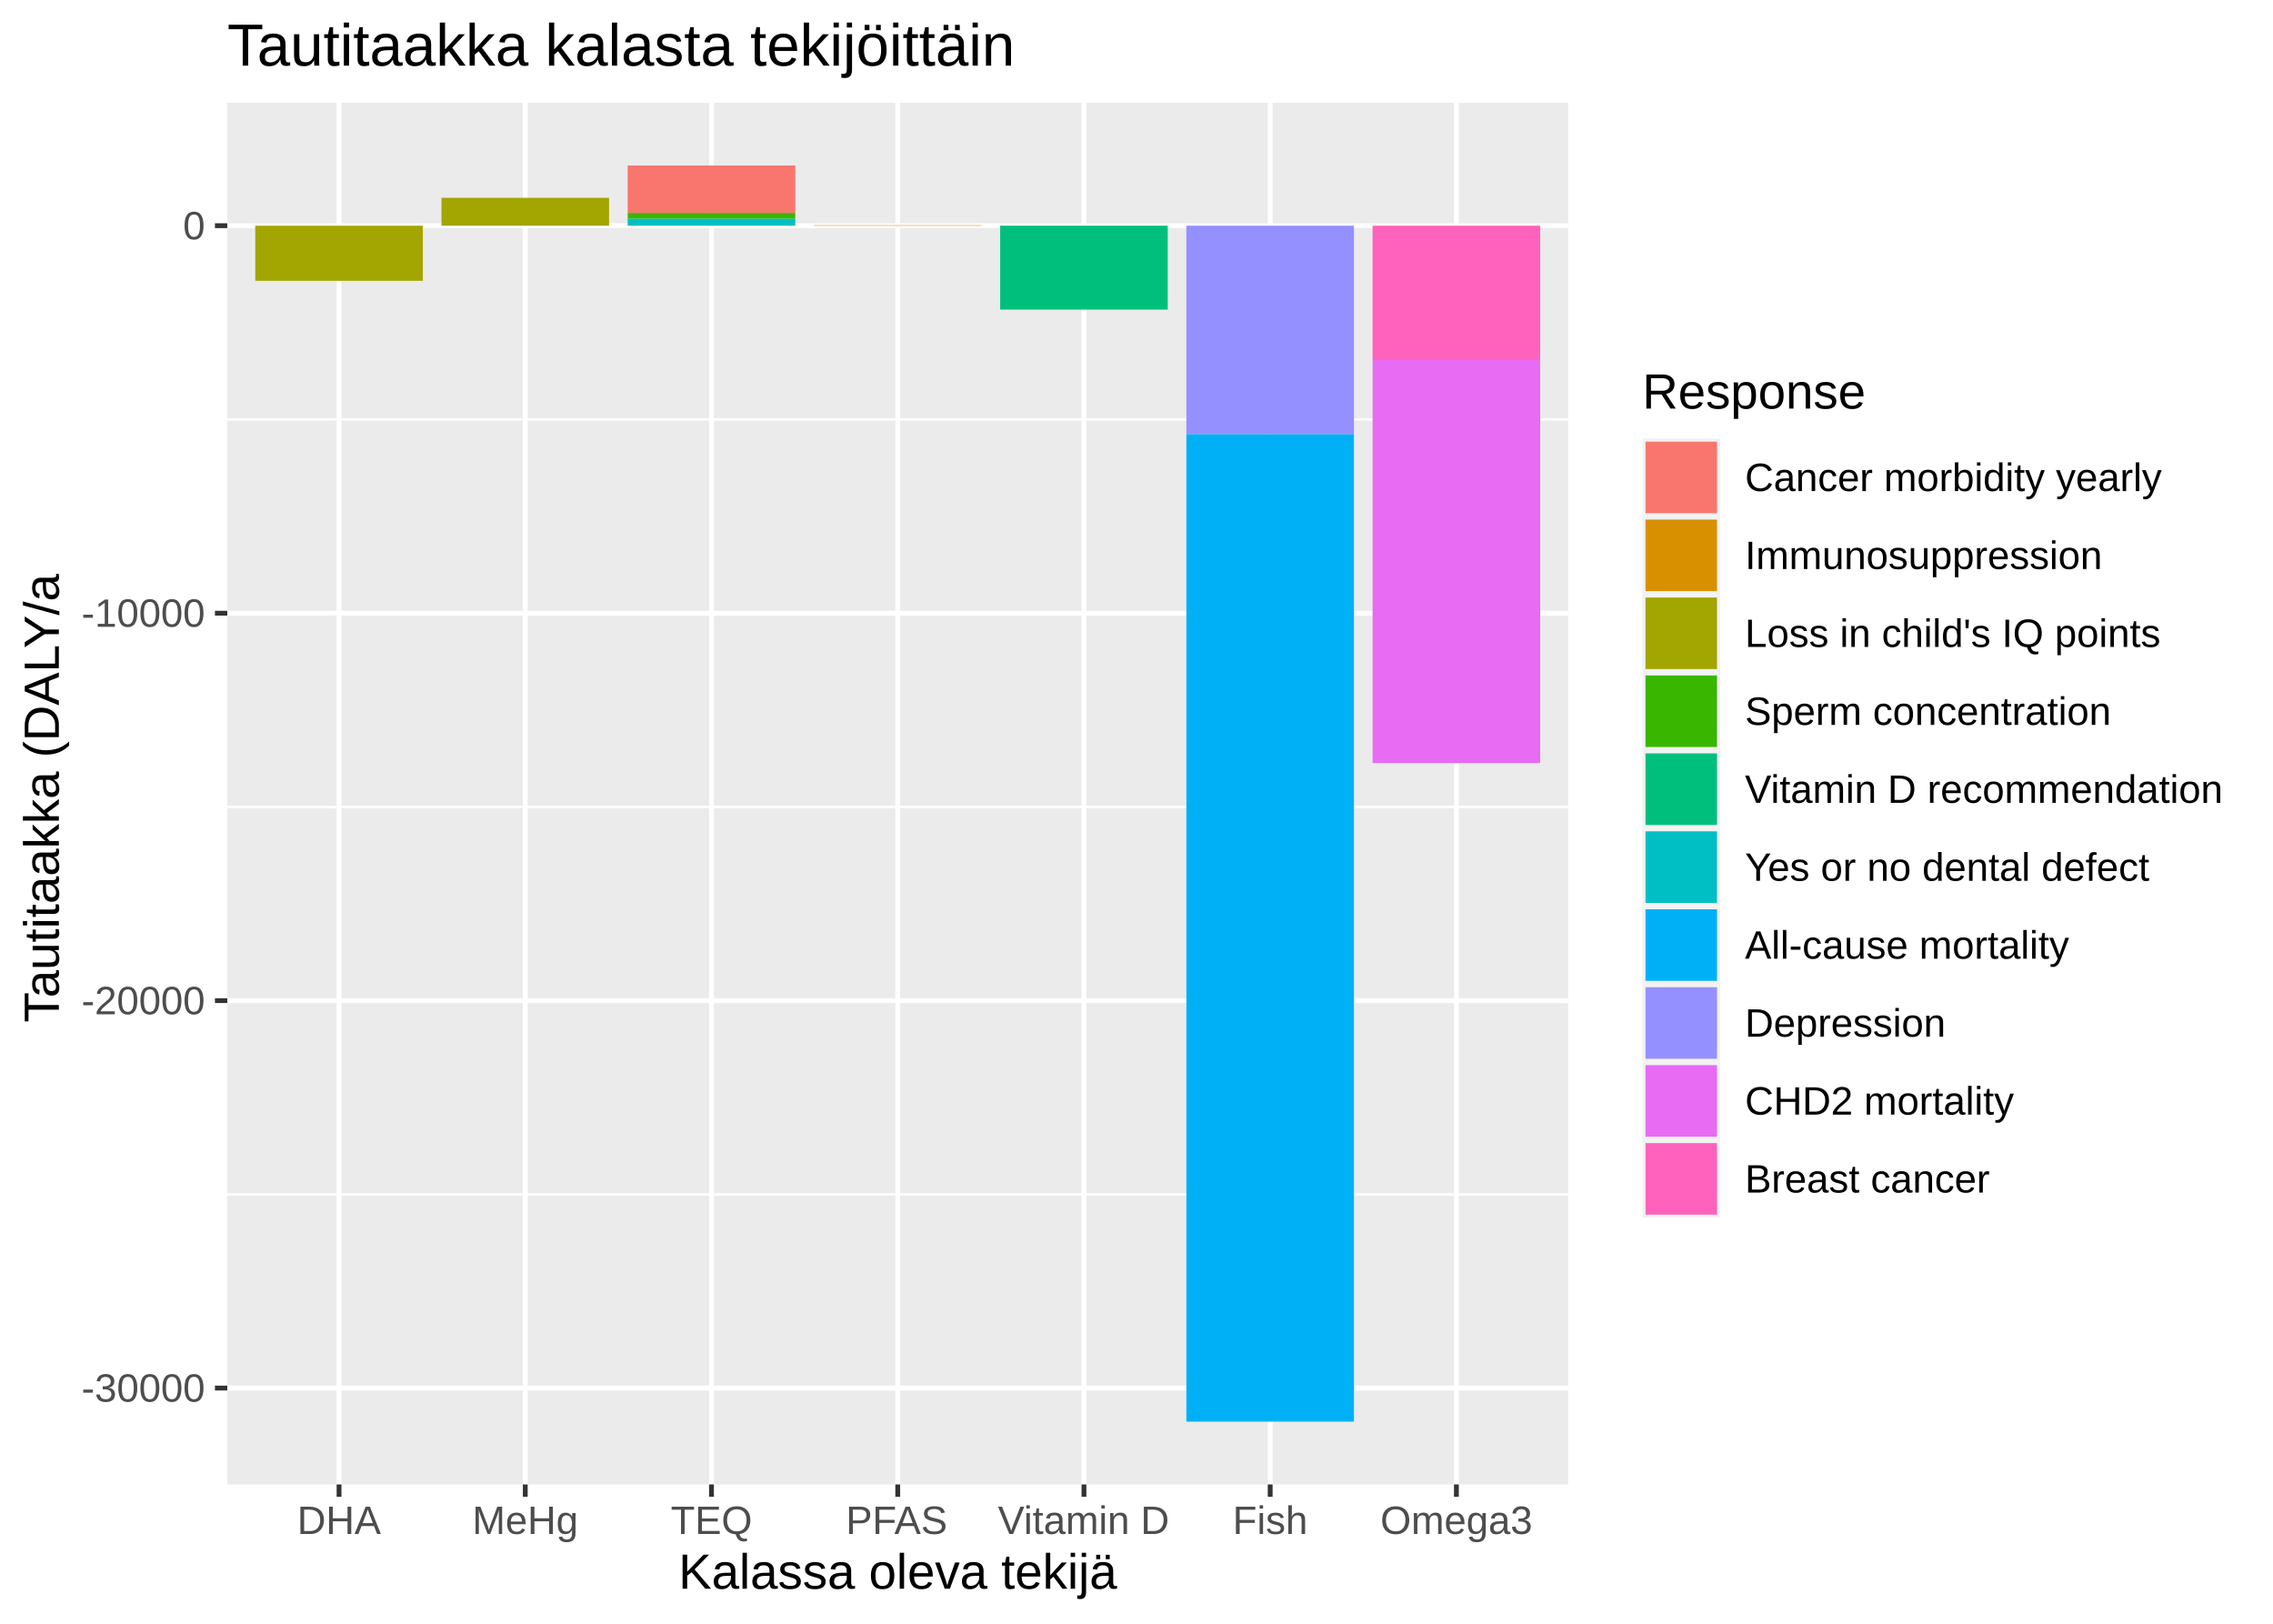
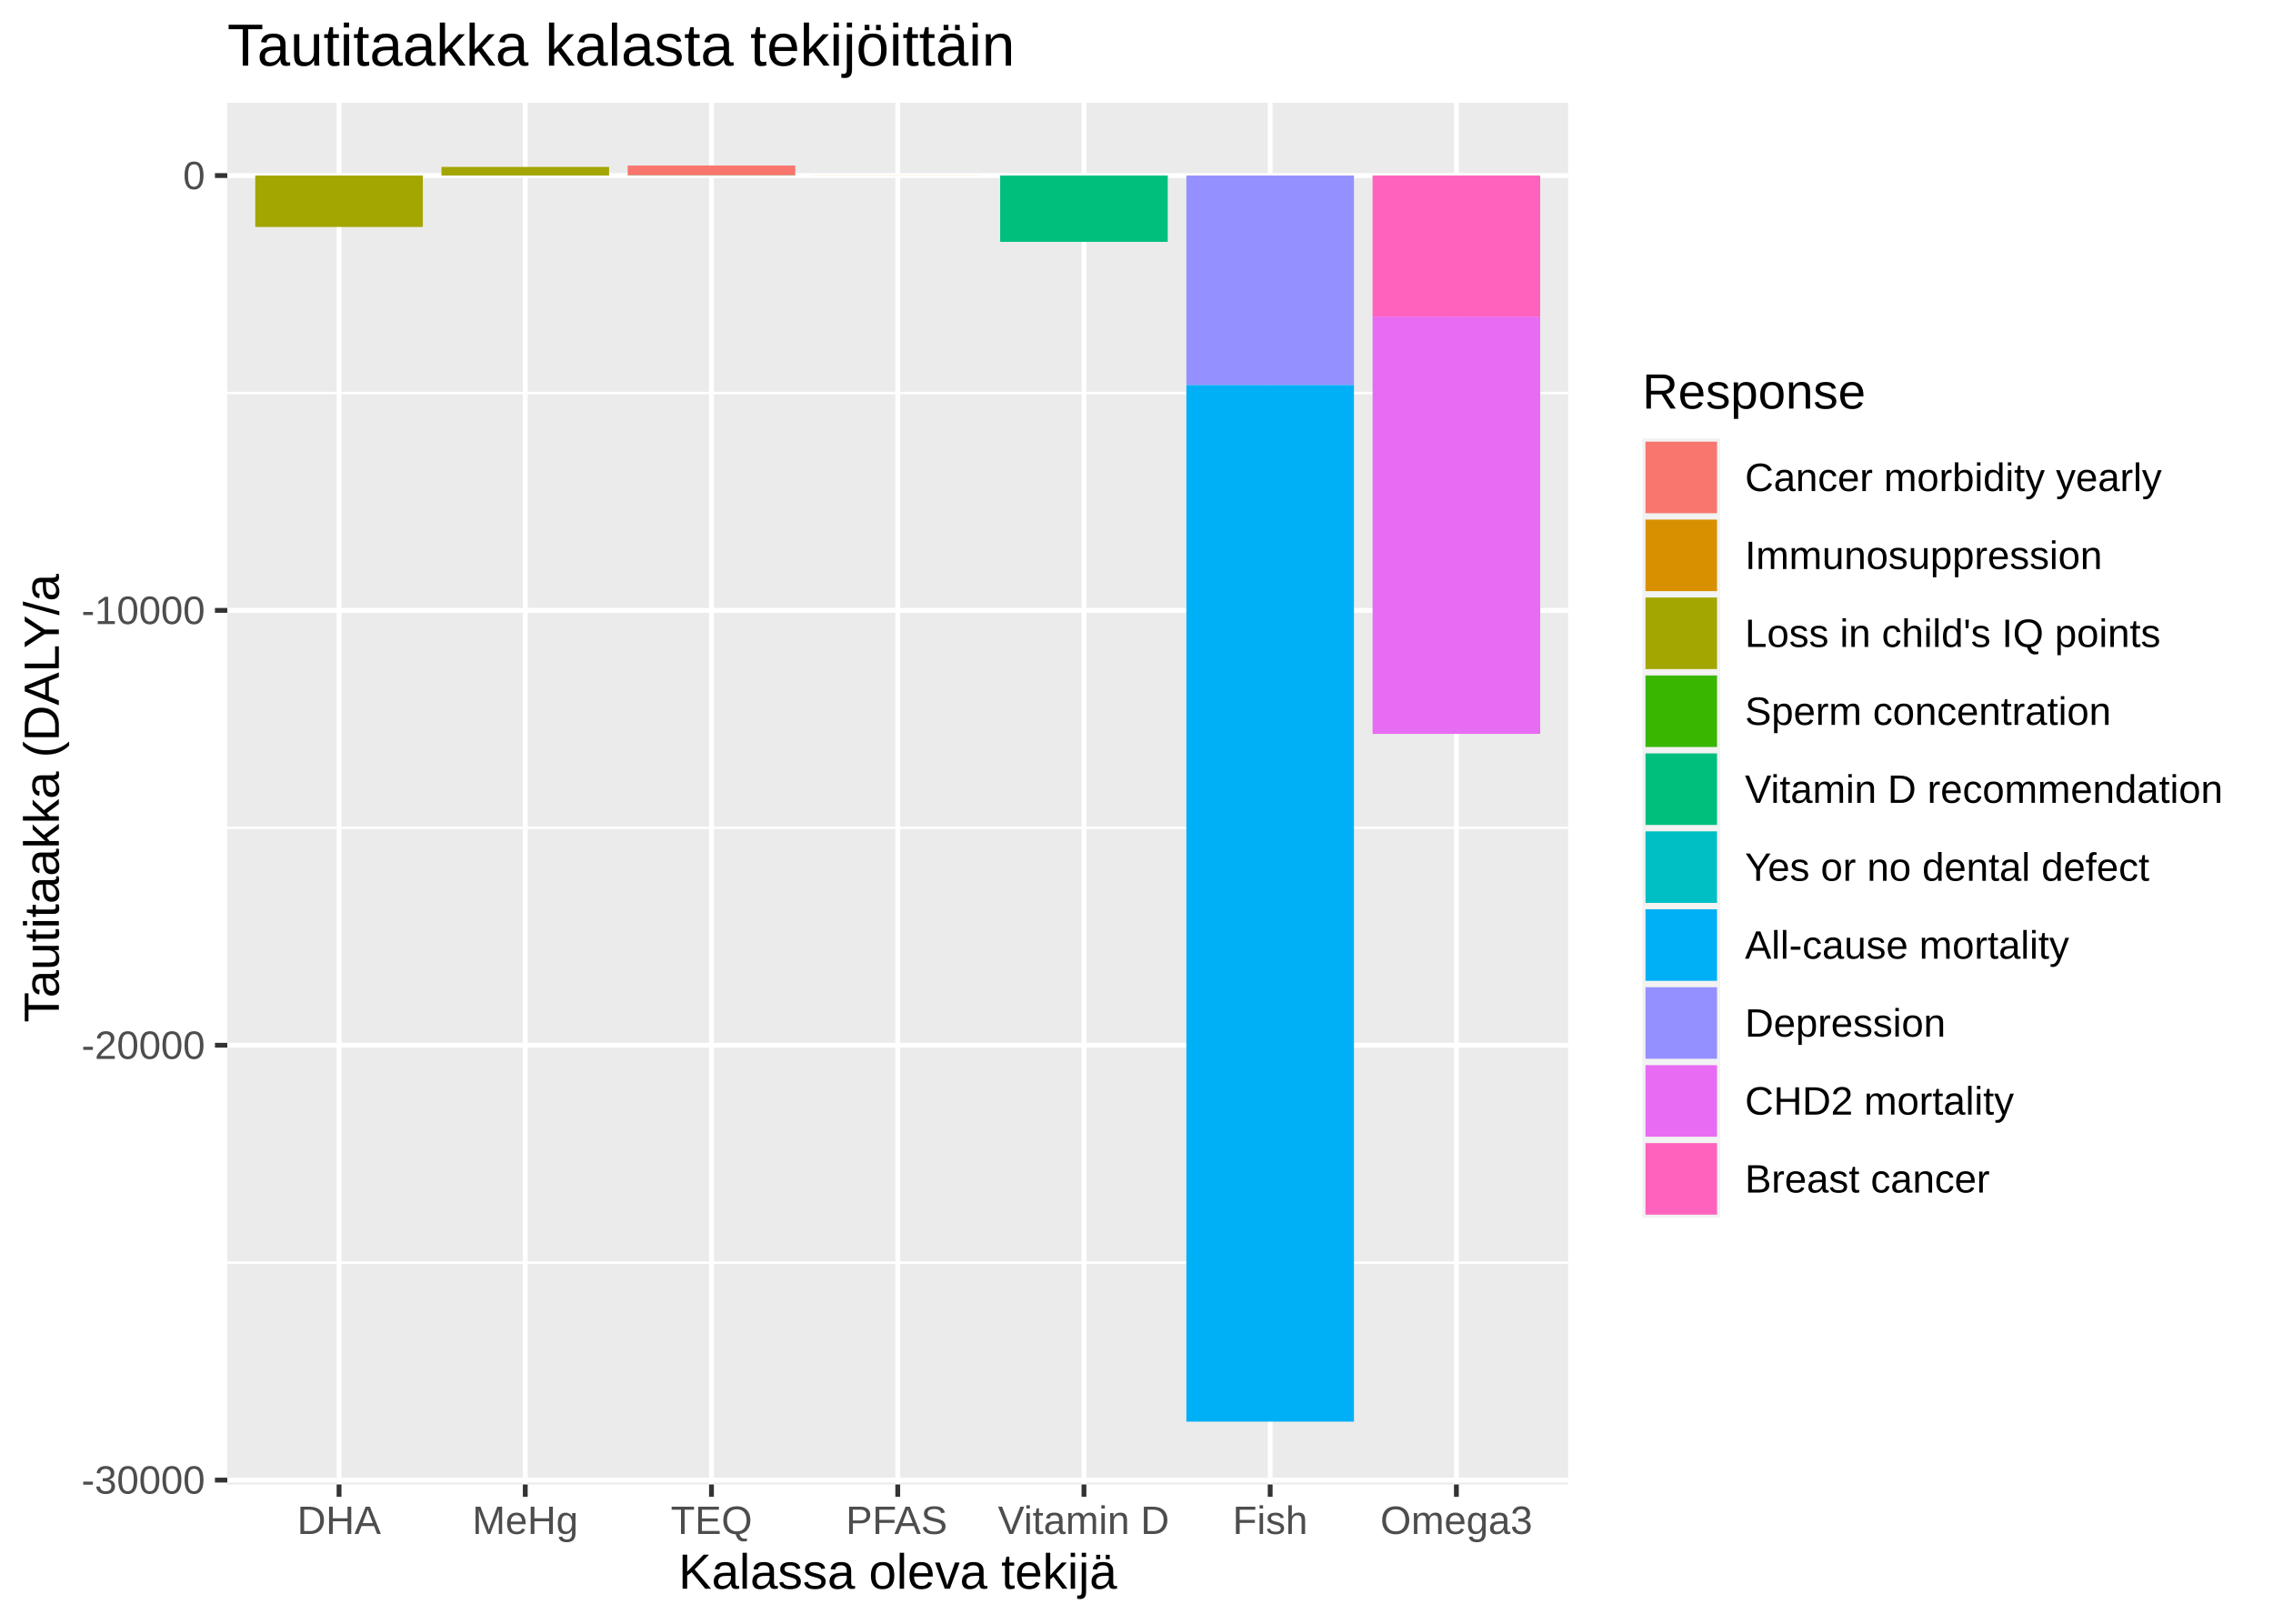
<svg xmlns="http://www.w3.org/2000/svg" viewBox="0 0 504.00 360.00">
  <defs>
    <style type="text/css">
    line, polyline, polygon, path, rect, circle {
      fill: none;
      stroke: #000000;
      stroke-linecap: round;
      stroke-linejoin: round;
      stroke-miterlimit: 10.00;
    }
  </style>
  </defs>
  <rect width="100%" height="100%" style="stroke: none; fill: #FFFFFF;" />
  <rect x="0" y="0" width="504.00" height="360.00" style="stroke-width: 1.07; stroke: #FFFFFF; fill: #FFFFFF;" />
  <defs>
    <clipPath id="cpNTAuNDB8MzQ3LjcxfDMyOS4xMnwyMi43OA==">
      <rect x="50.40" y="22.78" width="297.31" height="306.34" />
    </clipPath>
  </defs>
  <rect x="50.40" y="22.78" width="297.31" height="306.34" style="stroke-width: 1.07; stroke: none; fill: #EBEBEB;" clip-path="url(#cpNTAuNDB8MzQ3LjcxfDMyOS4xMnwyMi43OA==)" />
-   <polyline points="50.40,264.80 347.71,264.80 " style="stroke-width: 0.53; stroke: #FFFFFF; stroke-linecap: butt;" clip-path="url(#cpNTAuNDB8MzQ3LjcxfDMyOS4xMnwyMi43OA==)" />
-   <polyline points="50.40,178.90 347.71,178.90 " style="stroke-width: 0.53; stroke: #FFFFFF; stroke-linecap: butt;" clip-path="url(#cpNTAuNDB8MzQ3LjcxfDMyOS4xMnwyMi43OA==)" />
-   <polyline points="50.40,92.99 347.71,92.99 " style="stroke-width: 0.53; stroke: #FFFFFF; stroke-linecap: butt;" clip-path="url(#cpNTAuNDB8MzQ3LjcxfDMyOS4xMnwyMi43OA==)" />
-   <polyline points="50.40,307.75 347.71,307.75 " style="stroke-width: 1.07; stroke: #FFFFFF; stroke-linecap: butt;" clip-path="url(#cpNTAuNDB8MzQ3LjcxfDMyOS4xMnwyMi43OA==)" />
-   <polyline points="50.40,221.85 347.71,221.85 " style="stroke-width: 1.07; stroke: #FFFFFF; stroke-linecap: butt;" clip-path="url(#cpNTAuNDB8MzQ3LjcxfDMyOS4xMnwyMi43OA==)" />
-   <polyline points="50.40,135.95 347.71,135.95 " style="stroke-width: 1.07; stroke: #FFFFFF; stroke-linecap: butt;" clip-path="url(#cpNTAuNDB8MzQ3LjcxfDMyOS4xMnwyMi43OA==)" />
-   <polyline points="50.40,50.04 347.71,50.04 " style="stroke-width: 1.07; stroke: #FFFFFF; stroke-linecap: butt;" clip-path="url(#cpNTAuNDB8MzQ3LjcxfDMyOS4xMnwyMi43OA==)" />
+   <polyline points="50.40,279.94 347.71,279.94 " style="stroke-width: 0.53; stroke: #FFFFFF; stroke-linecap: butt;" clip-path="url(#cpNTAuNDB8MzQ3LjcxfDMyOS4xMnwyMi43OA==)" />
+   <polyline points="50.40,183.53 347.71,183.53 " style="stroke-width: 0.53; stroke: #FFFFFF; stroke-linecap: butt;" clip-path="url(#cpNTAuNDB8MzQ3LjcxfDMyOS4xMnwyMi43OA==)" />
+   <polyline points="50.40,87.13 347.71,87.13 " style="stroke-width: 0.53; stroke: #FFFFFF; stroke-linecap: butt;" clip-path="url(#cpNTAuNDB8MzQ3LjcxfDMyOS4xMnwyMi43OA==)" />
+   <polyline points="50.40,328.15 347.71,328.15 " style="stroke-width: 1.07; stroke: #FFFFFF; stroke-linecap: butt;" clip-path="url(#cpNTAuNDB8MzQ3LjcxfDMyOS4xMnwyMi43OA==)" />
+   <polyline points="50.40,231.74 347.71,231.74 " style="stroke-width: 1.07; stroke: #FFFFFF; stroke-linecap: butt;" clip-path="url(#cpNTAuNDB8MzQ3LjcxfDMyOS4xMnwyMi43OA==)" />
+   <polyline points="50.40,135.33 347.71,135.33 " style="stroke-width: 1.07; stroke: #FFFFFF; stroke-linecap: butt;" clip-path="url(#cpNTAuNDB8MzQ3LjcxfDMyOS4xMnwyMi43OA==)" />
+   <polyline points="50.40,38.92 347.71,38.92 " style="stroke-width: 1.07; stroke: #FFFFFF; stroke-linecap: butt;" clip-path="url(#cpNTAuNDB8MzQ3LjcxfDMyOS4xMnwyMi43OA==)" />
  <polyline points="75.18,329.12 75.18,22.78 " style="stroke-width: 1.07; stroke: #FFFFFF; stroke-linecap: butt;" clip-path="url(#cpNTAuNDB8MzQ3LjcxfDMyOS4xMnwyMi43OA==)" />
  <polyline points="116.47,329.12 116.47,22.78 " style="stroke-width: 1.07; stroke: #FFFFFF; stroke-linecap: butt;" clip-path="url(#cpNTAuNDB8MzQ3LjcxfDMyOS4xMnwyMi43OA==)" />
  <polyline points="157.76,329.12 157.76,22.78 " style="stroke-width: 1.07; stroke: #FFFFFF; stroke-linecap: butt;" clip-path="url(#cpNTAuNDB8MzQ3LjcxfDMyOS4xMnwyMi43OA==)" />
  <polyline points="199.06,329.12 199.06,22.78 " style="stroke-width: 1.07; stroke: #FFFFFF; stroke-linecap: butt;" clip-path="url(#cpNTAuNDB8MzQ3LjcxfDMyOS4xMnwyMi43OA==)" />
  <polyline points="240.35,329.12 240.35,22.78 " style="stroke-width: 1.07; stroke: #FFFFFF; stroke-linecap: butt;" clip-path="url(#cpNTAuNDB8MzQ3LjcxfDMyOS4xMnwyMi43OA==)" />
  <polyline points="281.64,329.12 281.64,22.78 " style="stroke-width: 1.07; stroke: #FFFFFF; stroke-linecap: butt;" clip-path="url(#cpNTAuNDB8MzQ3LjcxfDMyOS4xMnwyMi43OA==)" />
  <polyline points="322.93,329.12 322.93,22.78 " style="stroke-width: 1.07; stroke: #FFFFFF; stroke-linecap: butt;" clip-path="url(#cpNTAuNDB8MzQ3LjcxfDMyOS4xMnwyMi43OA==)" />
-   <rect x="56.60" y="50.04" width="37.16" height="12.22" style="stroke-width: 1.07; stroke: none; stroke-linecap: square; stroke-linejoin: miter; fill: #A3A500;" clip-path="url(#cpNTAuNDB8MzQ3LjcxfDMyOS4xMnwyMi43OA==)" />
-   <rect x="97.89" y="43.86" width="37.16" height="6.18" style="stroke-width: 1.07; stroke: none; stroke-linecap: square; stroke-linejoin: miter; fill: #A3A500;" clip-path="url(#cpNTAuNDB8MzQ3LjcxfDMyOS4xMnwyMi43OA==)" />
-   <rect x="139.18" y="36.70" width="37.16" height="10.51" style="stroke-width: 1.07; stroke: none; stroke-linecap: square; stroke-linejoin: miter; fill: #F8766D;" clip-path="url(#cpNTAuNDB8MzQ3LjcxfDMyOS4xMnwyMi43OA==)" />
-   <rect x="139.18" y="47.21" width="37.16" height="1.30" style="stroke-width: 1.07; stroke: none; stroke-linecap: square; stroke-linejoin: miter; fill: #39B600;" clip-path="url(#cpNTAuNDB8MzQ3LjcxfDMyOS4xMnwyMi43OA==)" />
-   <rect x="139.18" y="48.51" width="37.16" height="1.53" style="stroke-width: 1.07; stroke: none; stroke-linecap: square; stroke-linejoin: miter; fill: #00BFC4;" clip-path="url(#cpNTAuNDB8MzQ3LjcxfDMyOS4xMnwyMi43OA==)" />
-   <rect x="180.47" y="49.94" width="37.16" height="0.11" style="stroke-width: 1.07; stroke: none; stroke-linecap: square; stroke-linejoin: miter; fill: #D89000;" clip-path="url(#cpNTAuNDB8MzQ3LjcxfDMyOS4xMnwyMi43OA==)" />
-   <rect x="221.77" y="50.04" width="37.16" height="18.60" style="stroke-width: 1.07; stroke: none; stroke-linecap: square; stroke-linejoin: miter; fill: #00BF7D;" clip-path="url(#cpNTAuNDB8MzQ3LjcxfDMyOS4xMnwyMi43OA==)" />
-   <rect x="263.06" y="96.23" width="37.16" height="218.96" style="stroke-width: 1.07; stroke: none; stroke-linecap: square; stroke-linejoin: miter; fill: #00B0F6;" clip-path="url(#cpNTAuNDB8MzQ3LjcxfDMyOS4xMnwyMi43OA==)" />
-   <rect x="263.06" y="50.04" width="37.16" height="46.19" style="stroke-width: 1.07; stroke: none; stroke-linecap: square; stroke-linejoin: miter; fill: #9590FF;" clip-path="url(#cpNTAuNDB8MzQ3LjcxfDMyOS4xMnwyMi43OA==)" />
-   <rect x="304.35" y="79.83" width="37.16" height="89.35" style="stroke-width: 1.07; stroke: none; stroke-linecap: square; stroke-linejoin: miter; fill: #E76BF3;" clip-path="url(#cpNTAuNDB8MzQ3LjcxfDMyOS4xMnwyMi43OA==)" />
-   <rect x="304.35" y="50.04" width="37.16" height="29.79" style="stroke-width: 1.07; stroke: none; stroke-linecap: square; stroke-linejoin: miter; fill: #FF62BC;" clip-path="url(#cpNTAuNDB8MzQ3LjcxfDMyOS4xMnwyMi43OA==)" />
+   <rect x="56.60" y="38.92" width="37.16" height="11.40" style="stroke-width: 1.07; stroke: none; stroke-linecap: square; stroke-linejoin: miter; fill: #A3A500;" clip-path="url(#cpNTAuNDB8MzQ3LjcxfDMyOS4xMnwyMi43OA==)" />
+   <rect x="97.89" y="37.01" width="37.16" height="1.91" style="stroke-width: 1.07; stroke: none; stroke-linecap: square; stroke-linejoin: miter; fill: #A3A500;" clip-path="url(#cpNTAuNDB8MzQ3LjcxfDMyOS4xMnwyMi43OA==)" />
+   <rect x="139.18" y="36.70" width="37.16" height="2.17" style="stroke-width: 1.07; stroke: none; stroke-linecap: square; stroke-linejoin: miter; fill: #F8766D;" clip-path="url(#cpNTAuNDB8MzQ3LjcxfDMyOS4xMnwyMi43OA==)" />
+   <rect x="139.18" y="38.87" width="37.16" height="0.024" style="stroke-width: 1.07; stroke: none; stroke-linecap: square; stroke-linejoin: miter; fill: #39B600;" clip-path="url(#cpNTAuNDB8MzQ3LjcxfDMyOS4xMnwyMi43OA==)" />
+   <rect x="139.18" y="38.90" width="37.16" height="0.022" style="stroke-width: 1.07; stroke: none; stroke-linecap: square; stroke-linejoin: miter; fill: #00BFC4;" clip-path="url(#cpNTAuNDB8MzQ3LjcxfDMyOS4xMnwyMi43OA==)" />
+   <rect x="180.47" y="38.90" width="37.16" height="0.019" style="stroke-width: 1.07; stroke: none; stroke-linecap: square; stroke-linejoin: miter; fill: #D89000;" clip-path="url(#cpNTAuNDB8MzQ3LjcxfDMyOS4xMnwyMi43OA==)" />
+   <rect x="221.77" y="38.92" width="37.16" height="14.70" style="stroke-width: 1.07; stroke: none; stroke-linecap: square; stroke-linejoin: miter; fill: #00BF7D;" clip-path="url(#cpNTAuNDB8MzQ3LjcxfDMyOS4xMnwyMi43OA==)" />
+   <rect x="263.06" y="85.34" width="37.16" height="229.85" style="stroke-width: 1.07; stroke: none; stroke-linecap: square; stroke-linejoin: miter; fill: #00B0F6;" clip-path="url(#cpNTAuNDB8MzQ3LjcxfDMyOS4xMnwyMi43OA==)" />
+   <rect x="263.06" y="38.92" width="37.16" height="46.42" style="stroke-width: 1.07; stroke: none; stroke-linecap: square; stroke-linejoin: miter; fill: #9590FF;" clip-path="url(#cpNTAuNDB8MzQ3LjcxfDMyOS4xMnwyMi43OA==)" />
+   <rect x="304.35" y="70.19" width="37.16" height="92.52" style="stroke-width: 1.07; stroke: none; stroke-linecap: square; stroke-linejoin: miter; fill: #E76BF3;" clip-path="url(#cpNTAuNDB8MzQ3LjcxfDMyOS4xMnwyMi43OA==)" />
+   <rect x="304.35" y="38.92" width="37.16" height="31.27" style="stroke-width: 1.07; stroke: none; stroke-linecap: square; stroke-linejoin: miter; fill: #FF62BC;" clip-path="url(#cpNTAuNDB8MzQ3LjcxfDMyOS4xMnwyMi43OA==)" />
  <defs>
    <clipPath id="cpMC4wMHw1MDQuMDB8MzYwLjAwfDAuMDA=">
      <rect x="0.00" y="0.00" width="504.00" height="360.00" />
    </clipPath>
  </defs>
  <g clip-path="url(#cpMC4wMHw1MDQuMDB8MzYwLjAwfDAuMDA=)">
-     <text x="18.07" y="310.78" style="font-size: 8.80px; fill: #4D4D4D; font-family: Arimo;" textLength="27.40px" lengthAdjust="spacingAndGlyphs">-30000</text>
+     <text x="18.07" y="331.17" style="font-size: 8.80px; fill: #4D4D4D; font-family: Arimo;" textLength="27.40px" lengthAdjust="spacingAndGlyphs">-30000</text>
  </g>
  <g clip-path="url(#cpMC4wMHw1MDQuMDB8MzYwLjAwfDAuMDA=)">
-     <text x="18.07" y="224.88" style="font-size: 8.80px; fill: #4D4D4D; font-family: Arimo;" textLength="27.40px" lengthAdjust="spacingAndGlyphs">-20000</text>
+     <text x="18.07" y="234.77" style="font-size: 8.80px; fill: #4D4D4D; font-family: Arimo;" textLength="27.40px" lengthAdjust="spacingAndGlyphs">-20000</text>
  </g>
  <g clip-path="url(#cpMC4wMHw1MDQuMDB8MzYwLjAwfDAuMDA=)">
-     <text x="18.07" y="138.97" style="font-size: 8.80px; fill: #4D4D4D; font-family: Arimo;" textLength="27.40px" lengthAdjust="spacingAndGlyphs">-10000</text>
+     <text x="18.07" y="138.36" style="font-size: 8.80px; fill: #4D4D4D; font-family: Arimo;" textLength="27.40px" lengthAdjust="spacingAndGlyphs">-10000</text>
  </g>
  <g clip-path="url(#cpMC4wMHw1MDQuMDB8MzYwLjAwfDAuMDA=)">
-     <text x="40.58" y="53.07" style="font-size: 8.80px; fill: #4D4D4D; font-family: Arimo;" textLength="4.89px" lengthAdjust="spacingAndGlyphs">0</text>
+     <text x="40.58" y="41.95" style="font-size: 8.80px; fill: #4D4D4D; font-family: Arimo;" textLength="4.89px" lengthAdjust="spacingAndGlyphs">0</text>
  </g>
-   <polyline points="47.66,307.75 50.40,307.75 " style="stroke-width: 1.07; stroke: #333333; stroke-linecap: butt;" clip-path="url(#cpMC4wMHw1MDQuMDB8MzYwLjAwfDAuMDA=)" />
-   <polyline points="47.66,221.85 50.40,221.85 " style="stroke-width: 1.07; stroke: #333333; stroke-linecap: butt;" clip-path="url(#cpMC4wMHw1MDQuMDB8MzYwLjAwfDAuMDA=)" />
-   <polyline points="47.66,135.95 50.40,135.95 " style="stroke-width: 1.07; stroke: #333333; stroke-linecap: butt;" clip-path="url(#cpMC4wMHw1MDQuMDB8MzYwLjAwfDAuMDA=)" />
-   <polyline points="47.66,50.04 50.40,50.04 " style="stroke-width: 1.07; stroke: #333333; stroke-linecap: butt;" clip-path="url(#cpMC4wMHw1MDQuMDB8MzYwLjAwfDAuMDA=)" />
+   <polyline points="47.66,328.15 50.40,328.15 " style="stroke-width: 1.07; stroke: #333333; stroke-linecap: butt;" clip-path="url(#cpMC4wMHw1MDQuMDB8MzYwLjAwfDAuMDA=)" />
+   <polyline points="47.66,231.74 50.40,231.74 " style="stroke-width: 1.07; stroke: #333333; stroke-linecap: butt;" clip-path="url(#cpMC4wMHw1MDQuMDB8MzYwLjAwfDAuMDA=)" />
+   <polyline points="47.66,135.33 50.40,135.33 " style="stroke-width: 1.07; stroke: #333333; stroke-linecap: butt;" clip-path="url(#cpMC4wMHw1MDQuMDB8MzYwLjAwfDAuMDA=)" />
+   <polyline points="47.66,38.92 50.40,38.92 " style="stroke-width: 1.07; stroke: #333333; stroke-linecap: butt;" clip-path="url(#cpMC4wMHw1MDQuMDB8MzYwLjAwfDAuMDA=)" />
  <polyline points="75.18,331.86 75.18,329.12 " style="stroke-width: 1.07; stroke: #333333; stroke-linecap: butt;" clip-path="url(#cpMC4wMHw1MDQuMDB8MzYwLjAwfDAuMDA=)" />
  <polyline points="116.47,331.86 116.47,329.12 " style="stroke-width: 1.07; stroke: #333333; stroke-linecap: butt;" clip-path="url(#cpMC4wMHw1MDQuMDB8MzYwLjAwfDAuMDA=)" />
  <polyline points="157.76,331.86 157.76,329.12 " style="stroke-width: 1.07; stroke: #333333; stroke-linecap: butt;" clip-path="url(#cpMC4wMHw1MDQuMDB8MzYwLjAwfDAuMDA=)" />
  <polyline points="199.06,331.86 199.06,329.12 " style="stroke-width: 1.07; stroke: #333333; stroke-linecap: butt;" clip-path="url(#cpMC4wMHw1MDQuMDB8MzYwLjAwfDAuMDA=)" />
  <polyline points="240.35,331.86 240.35,329.12 " style="stroke-width: 1.07; stroke: #333333; stroke-linecap: butt;" clip-path="url(#cpMC4wMHw1MDQuMDB8MzYwLjAwfDAuMDA=)" />
  <polyline points="281.64,331.86 281.64,329.12 " style="stroke-width: 1.07; stroke: #333333; stroke-linecap: butt;" clip-path="url(#cpMC4wMHw1MDQuMDB8MzYwLjAwfDAuMDA=)" />
  <polyline points="322.93,331.86 322.93,329.12 " style="stroke-width: 1.07; stroke: #333333; stroke-linecap: butt;" clip-path="url(#cpMC4wMHw1MDQuMDB8MzYwLjAwfDAuMDA=)" />
  <g clip-path="url(#cpMC4wMHw1MDQuMDB8MzYwLjAwfDAuMDA=)">
    <text x="65.89" y="340.10" style="font-size: 8.80px; fill: #4D4D4D; font-family: Arimo;" textLength="18.58px" lengthAdjust="spacingAndGlyphs">DHA</text>
  </g>
  <g clip-path="url(#cpMC4wMHw1MDQuMDB8MzYwLjAwfDAuMDA=)">
    <text x="104.73" y="340.10" style="font-size: 8.80px; fill: #4D4D4D; font-family: Arimo;" textLength="23.47px" lengthAdjust="spacingAndGlyphs">MeHg</text>
  </g>
  <g clip-path="url(#cpMC4wMHw1MDQuMDB8MzYwLjAwfDAuMDA=)">
    <text x="148.72" y="340.10" style="font-size: 8.80px; fill: #4D4D4D; font-family: Arimo;" textLength="18.09px" lengthAdjust="spacingAndGlyphs">TEQ</text>
  </g>
  <g clip-path="url(#cpMC4wMHw1MDQuMDB8MzYwLjAwfDAuMDA=)">
    <text x="187.56" y="340.10" style="font-size: 8.80px; fill: #4D4D4D; font-family: Arimo;" textLength="22.98px" lengthAdjust="spacingAndGlyphs">PFAS</text>
  </g>
  <g clip-path="url(#cpMC4wMHw1MDQuMDB8MzYwLjAwfDAuMDA=)">
    <text x="221.28" y="340.10" style="font-size: 8.80px; fill: #4D4D4D; font-family: Arimo;" textLength="38.14px" lengthAdjust="spacingAndGlyphs">Vitamin D</text>
  </g>
  <g clip-path="url(#cpMC4wMHw1MDQuMDB8MzYwLjAwfDAuMDA=)">
    <text x="273.33" y="340.10" style="font-size: 8.80px; fill: #4D4D4D; font-family: Arimo;" textLength="16.62px" lengthAdjust="spacingAndGlyphs">Fish</text>
  </g>
  <g clip-path="url(#cpMC4wMHw1MDQuMDB8MzYwLjAwfDAuMDA=)">
    <text x="306.06" y="340.10" style="font-size: 8.80px; fill: #4D4D4D; font-family: Arimo;" textLength="33.75px" lengthAdjust="spacingAndGlyphs">Omega3</text>
  </g>
  <g clip-path="url(#cpMC4wMHw1MDQuMDB8MzYwLjAwfDAuMDA=)">
    <text x="150.45" y="352.24" style="font-size: 11.00px; font-family: Arimo;" textLength="97.22px" lengthAdjust="spacingAndGlyphs">Kalassa oleva tekijä</text>
  </g>
  <g clip-path="url(#cpMC4wMHw1MDQuMDB8MzYwLjAwfDAuMDA=)">
    <text transform="translate(13.05,226.70) rotate(-90)" style="font-size: 11.00px; font-family: Arimo;" textLength="101.49px" lengthAdjust="spacingAndGlyphs">Tautitaakka (DALY/a</text>
  </g>
  <rect x="358.67" y="76.40" width="139.85" height="199.09" style="stroke-width: 1.07; stroke: none; fill: #FFFFFF;" clip-path="url(#cpMC4wMHw1MDQuMDB8MzYwLjAwfDAuMDA=)" />
  <g clip-path="url(#cpMC4wMHw1MDQuMDB8MzYwLjAwfDAuMDA=)">
    <text x="364.15" y="90.59" style="font-size: 11.00px; font-family: Arimo;" textLength="49.53px" lengthAdjust="spacingAndGlyphs">Response</text>
  </g>
  <rect x="364.15" y="97.21" width="17.28" height="17.28" style="stroke-width: 1.07; stroke: none; fill: #F2F2F2;" clip-path="url(#cpMC4wMHw1MDQuMDB8MzYwLjAwfDAuMDA=)" />
  <rect x="364.86" y="97.92" width="15.86" height="15.86" style="stroke-width: 1.07; stroke: none; stroke-linecap: square; stroke-linejoin: miter; fill: #F8766D;" clip-path="url(#cpMC4wMHw1MDQuMDB8MzYwLjAwfDAuMDA=)" />
  <rect x="364.15" y="114.49" width="17.28" height="17.28" style="stroke-width: 1.07; stroke: none; fill: #F2F2F2;" clip-path="url(#cpMC4wMHw1MDQuMDB8MzYwLjAwfDAuMDA=)" />
  <rect x="364.86" y="115.20" width="15.86" height="15.86" style="stroke-width: 1.07; stroke: none; stroke-linecap: square; stroke-linejoin: miter; fill: #D89000;" clip-path="url(#cpMC4wMHw1MDQuMDB8MzYwLjAwfDAuMDA=)" />
  <rect x="364.15" y="131.77" width="17.28" height="17.28" style="stroke-width: 1.07; stroke: none; fill: #F2F2F2;" clip-path="url(#cpMC4wMHw1MDQuMDB8MzYwLjAwfDAuMDA=)" />
  <rect x="364.86" y="132.48" width="15.86" height="15.86" style="stroke-width: 1.07; stroke: none; stroke-linecap: square; stroke-linejoin: miter; fill: #A3A500;" clip-path="url(#cpMC4wMHw1MDQuMDB8MzYwLjAwfDAuMDA=)" />
  <rect x="364.15" y="149.05" width="17.28" height="17.28" style="stroke-width: 1.07; stroke: none; fill: #F2F2F2;" clip-path="url(#cpMC4wMHw1MDQuMDB8MzYwLjAwfDAuMDA=)" />
  <rect x="364.86" y="149.76" width="15.86" height="15.86" style="stroke-width: 1.07; stroke: none; stroke-linecap: square; stroke-linejoin: miter; fill: #39B600;" clip-path="url(#cpMC4wMHw1MDQuMDB8MzYwLjAwfDAuMDA=)" />
  <rect x="364.15" y="166.33" width="17.28" height="17.28" style="stroke-width: 1.07; stroke: none; fill: #F2F2F2;" clip-path="url(#cpMC4wMHw1MDQuMDB8MzYwLjAwfDAuMDA=)" />
  <rect x="364.86" y="167.04" width="15.86" height="15.86" style="stroke-width: 1.07; stroke: none; stroke-linecap: square; stroke-linejoin: miter; fill: #00BF7D;" clip-path="url(#cpMC4wMHw1MDQuMDB8MzYwLjAwfDAuMDA=)" />
  <rect x="364.15" y="183.61" width="17.28" height="17.28" style="stroke-width: 1.07; stroke: none; fill: #F2F2F2;" clip-path="url(#cpMC4wMHw1MDQuMDB8MzYwLjAwfDAuMDA=)" />
  <rect x="364.86" y="184.32" width="15.86" height="15.86" style="stroke-width: 1.07; stroke: none; stroke-linecap: square; stroke-linejoin: miter; fill: #00BFC4;" clip-path="url(#cpMC4wMHw1MDQuMDB8MzYwLjAwfDAuMDA=)" />
  <rect x="364.15" y="200.89" width="17.28" height="17.28" style="stroke-width: 1.07; stroke: none; fill: #F2F2F2;" clip-path="url(#cpMC4wMHw1MDQuMDB8MzYwLjAwfDAuMDA=)" />
  <rect x="364.86" y="201.60" width="15.86" height="15.86" style="stroke-width: 1.07; stroke: none; stroke-linecap: square; stroke-linejoin: miter; fill: #00B0F6;" clip-path="url(#cpMC4wMHw1MDQuMDB8MzYwLjAwfDAuMDA=)" />
  <rect x="364.15" y="218.17" width="17.28" height="17.28" style="stroke-width: 1.07; stroke: none; fill: #F2F2F2;" clip-path="url(#cpMC4wMHw1MDQuMDB8MzYwLjAwfDAuMDA=)" />
  <rect x="364.86" y="218.88" width="15.86" height="15.86" style="stroke-width: 1.07; stroke: none; stroke-linecap: square; stroke-linejoin: miter; fill: #9590FF;" clip-path="url(#cpMC4wMHw1MDQuMDB8MzYwLjAwfDAuMDA=)" />
  <rect x="364.15" y="235.45" width="17.28" height="17.28" style="stroke-width: 1.07; stroke: none; fill: #F2F2F2;" clip-path="url(#cpMC4wMHw1MDQuMDB8MzYwLjAwfDAuMDA=)" />
  <rect x="364.86" y="236.16" width="15.86" height="15.86" style="stroke-width: 1.07; stroke: none; stroke-linecap: square; stroke-linejoin: miter; fill: #E76BF3;" clip-path="url(#cpMC4wMHw1MDQuMDB8MzYwLjAwfDAuMDA=)" />
  <rect x="364.15" y="252.73" width="17.28" height="17.28" style="stroke-width: 1.07; stroke: none; fill: #F2F2F2;" clip-path="url(#cpMC4wMHw1MDQuMDB8MzYwLjAwfDAuMDA=)" />
  <rect x="364.86" y="253.44" width="15.86" height="15.86" style="stroke-width: 1.07; stroke: none; stroke-linecap: square; stroke-linejoin: miter; fill: #FF62BC;" clip-path="url(#cpMC4wMHw1MDQuMDB8MzYwLjAwfDAuMDA=)" />
  <g clip-path="url(#cpMC4wMHw1MDQuMDB8MzYwLjAwfDAuMDA=)">
    <text x="386.91" y="108.88" style="font-size: 8.80px; font-family: Arimo;" textLength="92.43px" lengthAdjust="spacingAndGlyphs">Cancer morbidity yearly</text>
  </g>
  <g clip-path="url(#cpMC4wMHw1MDQuMDB8MzYwLjAwfDAuMDA=)">
    <text x="386.91" y="126.16" style="font-size: 8.80px; font-family: Arimo;" textLength="79.24px" lengthAdjust="spacingAndGlyphs">Immunosuppression</text>
  </g>
  <g clip-path="url(#cpMC4wMHw1MDQuMDB8MzYwLjAwfDAuMDA=)">
    <text x="386.91" y="143.44" style="font-size: 8.80px; font-family: Arimo;" textLength="92.17px" lengthAdjust="spacingAndGlyphs">Loss in child's IQ points</text>
  </g>
  <g clip-path="url(#cpMC4wMHw1MDQuMDB8MzYwLjAwfDAuMDA=)">
    <text x="386.91" y="160.72" style="font-size: 8.80px; font-family: Arimo;" textLength="81.20px" lengthAdjust="spacingAndGlyphs">Sperm concentration</text>
  </g>
  <g clip-path="url(#cpMC4wMHw1MDQuMDB8MzYwLjAwfDAuMDA=)">
    <text x="386.91" y="178.00" style="font-size: 8.80px; font-family: Arimo;" textLength="106.13px" lengthAdjust="spacingAndGlyphs">Vitamin D recommendation</text>
  </g>
  <g clip-path="url(#cpMC4wMHw1MDQuMDB8MzYwLjAwfDAuMDA=)">
    <text x="386.91" y="195.28" style="font-size: 8.80px; font-family: Arimo;" textLength="90.51px" lengthAdjust="spacingAndGlyphs">Yes or no dental defect</text>
  </g>
  <g clip-path="url(#cpMC4wMHw1MDQuMDB8MzYwLjAwfDAuMDA=)">
    <text x="386.91" y="212.56" style="font-size: 8.80px; font-family: Arimo;" textLength="71.89px" lengthAdjust="spacingAndGlyphs">All-cause mortality</text>
  </g>
  <g clip-path="url(#cpMC4wMHw1MDQuMDB8MzYwLjAwfDAuMDA=)">
    <text x="386.91" y="229.84" style="font-size: 8.80px; font-family: Arimo;" textLength="44.51px" lengthAdjust="spacingAndGlyphs">Depression</text>
  </g>
  <g clip-path="url(#cpMC4wMHw1MDQuMDB8MzYwLjAwfDAuMDA=)">
    <text x="386.91" y="247.12" style="font-size: 8.80px; font-family: Arimo;" textLength="59.65px" lengthAdjust="spacingAndGlyphs">CHD2 mortality</text>
  </g>
  <g clip-path="url(#cpMC4wMHw1MDQuMDB8MzYwLjAwfDAuMDA=)">
    <text x="386.91" y="264.40" style="font-size: 8.80px; font-family: Arimo;" textLength="54.29px" lengthAdjust="spacingAndGlyphs">Breast cancer</text>
  </g>
  <g clip-path="url(#cpMC4wMHw1MDQuMDB8MzYwLjAwfDAuMDA=)">
    <text x="50.40" y="14.56" style="font-size: 13.20px; font-family: Arimo;" textLength="176.09px" lengthAdjust="spacingAndGlyphs">Tautitaakka kalasta tekijöittäin</text>
  </g>
</svg>
